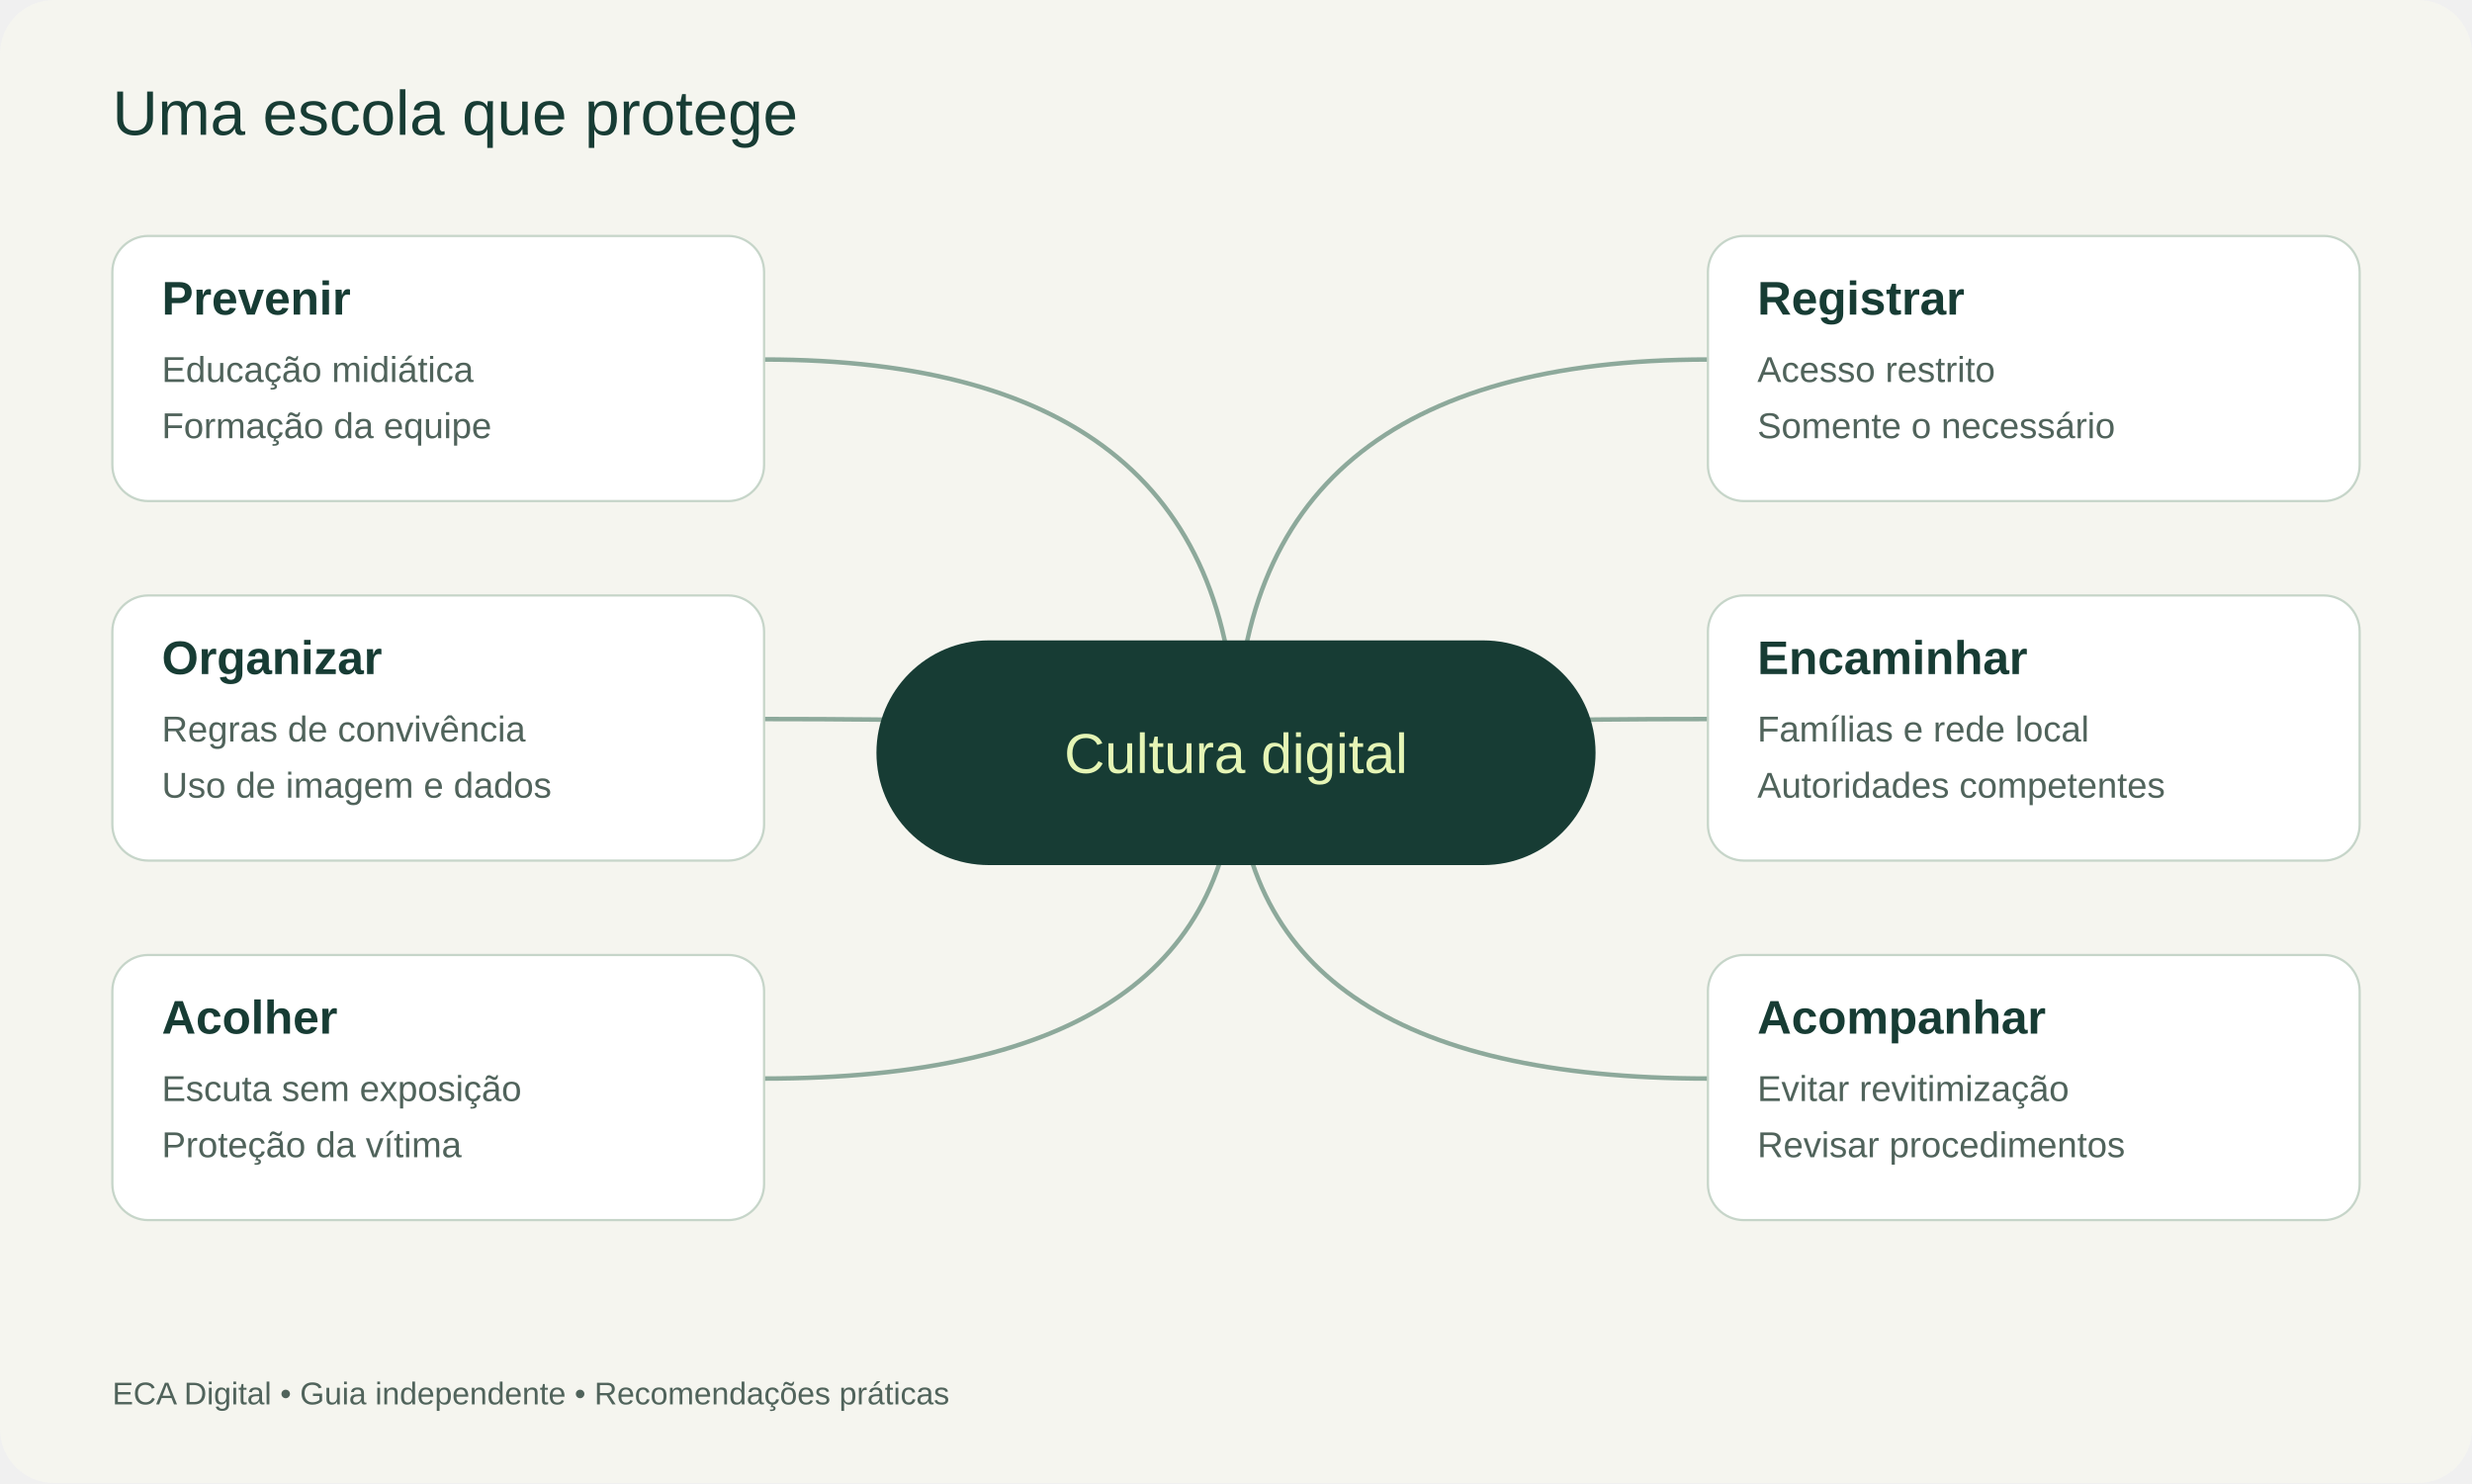
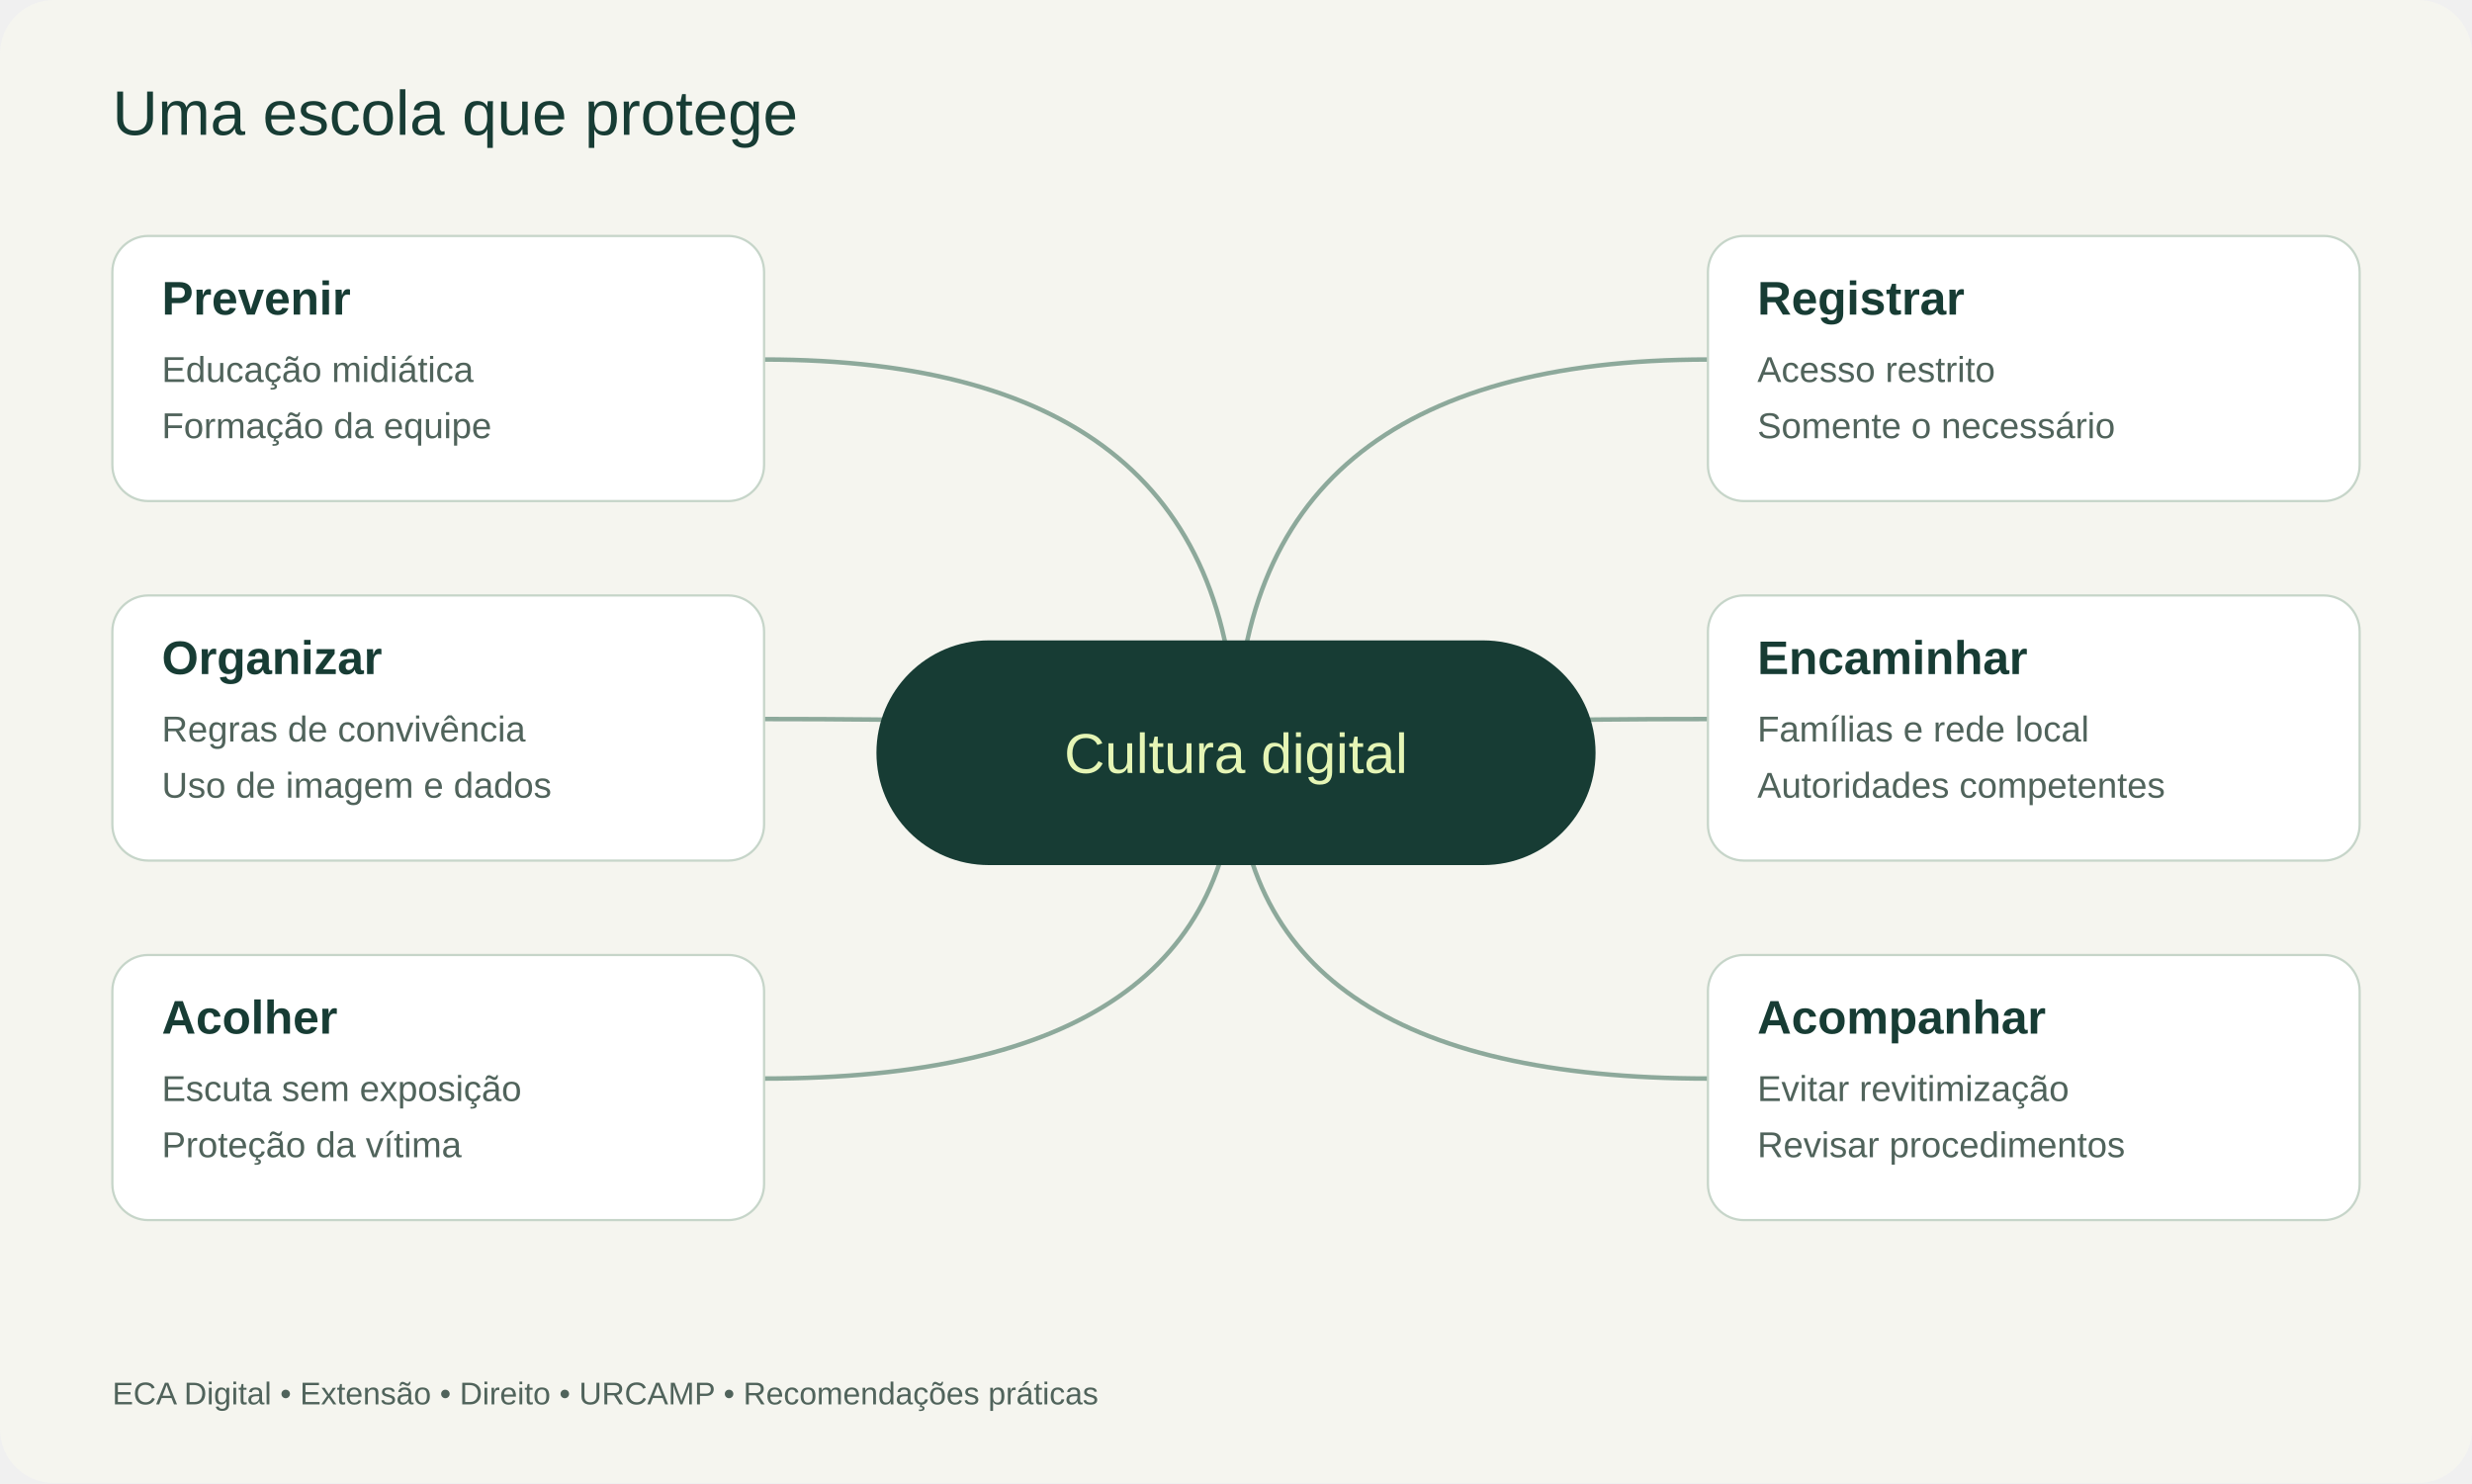
<svg xmlns="http://www.w3.org/2000/svg" viewBox="0 0 1100 660" role="img" aria-labelledby="t d">
  <rect width="1100" height="660" rx="24" fill="#f5f5ef" />
  <text x="50" y="60" font-family="Arial,sans-serif" font-size="28" fill="#173c34">Uma escola que protege</text>
  <path d="M550 335 Q550 160 340 160" fill="none" stroke="#8da99b" stroke-width="2" />
  <rect x="50" y="105" width="290" height="118" rx="16" fill="white" stroke="#c6d5c9" />
  <text x="72" y="140" font-family="Arial,sans-serif" font-size="21" font-weight="bold" fill="#173c34">Prevenir</text>
  <text x="72" y="170" font-family="Arial,sans-serif" font-size="16" fill="#50635b">Educação midiática</text>
  <text x="72" y="195" font-family="Arial,sans-serif" font-size="16" fill="#50635b">Formação da equipe</text>
  <path d="M550 335 Q550 320 340 320" fill="none" stroke="#8da99b" stroke-width="2" />
  <rect x="50" y="265" width="290" height="118" rx="16" fill="white" stroke="#c6d5c9" />
  <text x="72" y="300" font-family="Arial,sans-serif" font-size="21" font-weight="bold" fill="#173c34">Organizar</text>
  <text x="72" y="330" font-family="Arial,sans-serif" font-size="16" fill="#50635b">Regras de convivência</text>
  <text x="72" y="355" font-family="Arial,sans-serif" font-size="16" fill="#50635b">Uso de imagem e dados</text>
  <path d="M550 335 Q550 480 340 480" fill="none" stroke="#8da99b" stroke-width="2" />
  <rect x="50" y="425" width="290" height="118" rx="16" fill="white" stroke="#c6d5c9" />
  <text x="72" y="460" font-family="Arial,sans-serif" font-size="21" font-weight="bold" fill="#173c34">Acolher</text>
  <text x="72" y="490" font-family="Arial,sans-serif" font-size="16" fill="#50635b">Escuta sem exposição</text>
  <text x="72" y="515" font-family="Arial,sans-serif" font-size="16" fill="#50635b">Proteção da vítima</text>
  <path d="M550 335 Q550 160 760 160" fill="none" stroke="#8da99b" stroke-width="2" />
  <rect x="760" y="105" width="290" height="118" rx="16" fill="white" stroke="#c6d5c9" />
  <text x="782" y="140" font-family="Arial,sans-serif" font-size="21" font-weight="bold" fill="#173c34">Registrar</text>
  <text x="782" y="170" font-family="Arial,sans-serif" font-size="16" fill="#50635b">Acesso restrito</text>
  <text x="782" y="195" font-family="Arial,sans-serif" font-size="16" fill="#50635b">Somente o necessário</text>
  <path d="M550 335 Q550 320 760 320" fill="none" stroke="#8da99b" stroke-width="2" />
  <rect x="760" y="265" width="290" height="118" rx="16" fill="white" stroke="#c6d5c9" />
  <text x="782" y="300" font-family="Arial,sans-serif" font-size="21" font-weight="bold" fill="#173c34">Encaminhar</text>
  <text x="782" y="330" font-family="Arial,sans-serif" font-size="16" fill="#50635b">Famílias e rede local</text>
  <text x="782" y="355" font-family="Arial,sans-serif" font-size="16" fill="#50635b">Autoridades competentes</text>
  <path d="M550 335 Q550 480 760 480" fill="none" stroke="#8da99b" stroke-width="2" />
  <rect x="760" y="425" width="290" height="118" rx="16" fill="white" stroke="#c6d5c9" />
  <text x="782" y="460" font-family="Arial,sans-serif" font-size="21" font-weight="bold" fill="#173c34">Acompanhar</text>
  <text x="782" y="490" font-family="Arial,sans-serif" font-size="16" fill="#50635b">Evitar revitimização</text>
  <text x="782" y="515" font-family="Arial,sans-serif" font-size="16" fill="#50635b">Revisar procedimentos</text>
  <rect x="390" y="285" width="320" height="100" rx="50" fill="#173c34" />
  <text x="550" y="344" text-anchor="middle" font-family="Arial,sans-serif" font-size="25" fill="#e5f5b5">Cultura digital</text>
-   <text x="50" y="625" font-family="Arial,sans-serif" font-size="14" fill="#50635b">ECA Digital • Guia independente • Recomendações práticas</text>
+   <text x="50" y="625" font-family="Arial,sans-serif" font-size="14" fill="#50635b">ECA Digital • Extensão • Direito • URCAMP • Recomendações práticas</text>
</svg>
